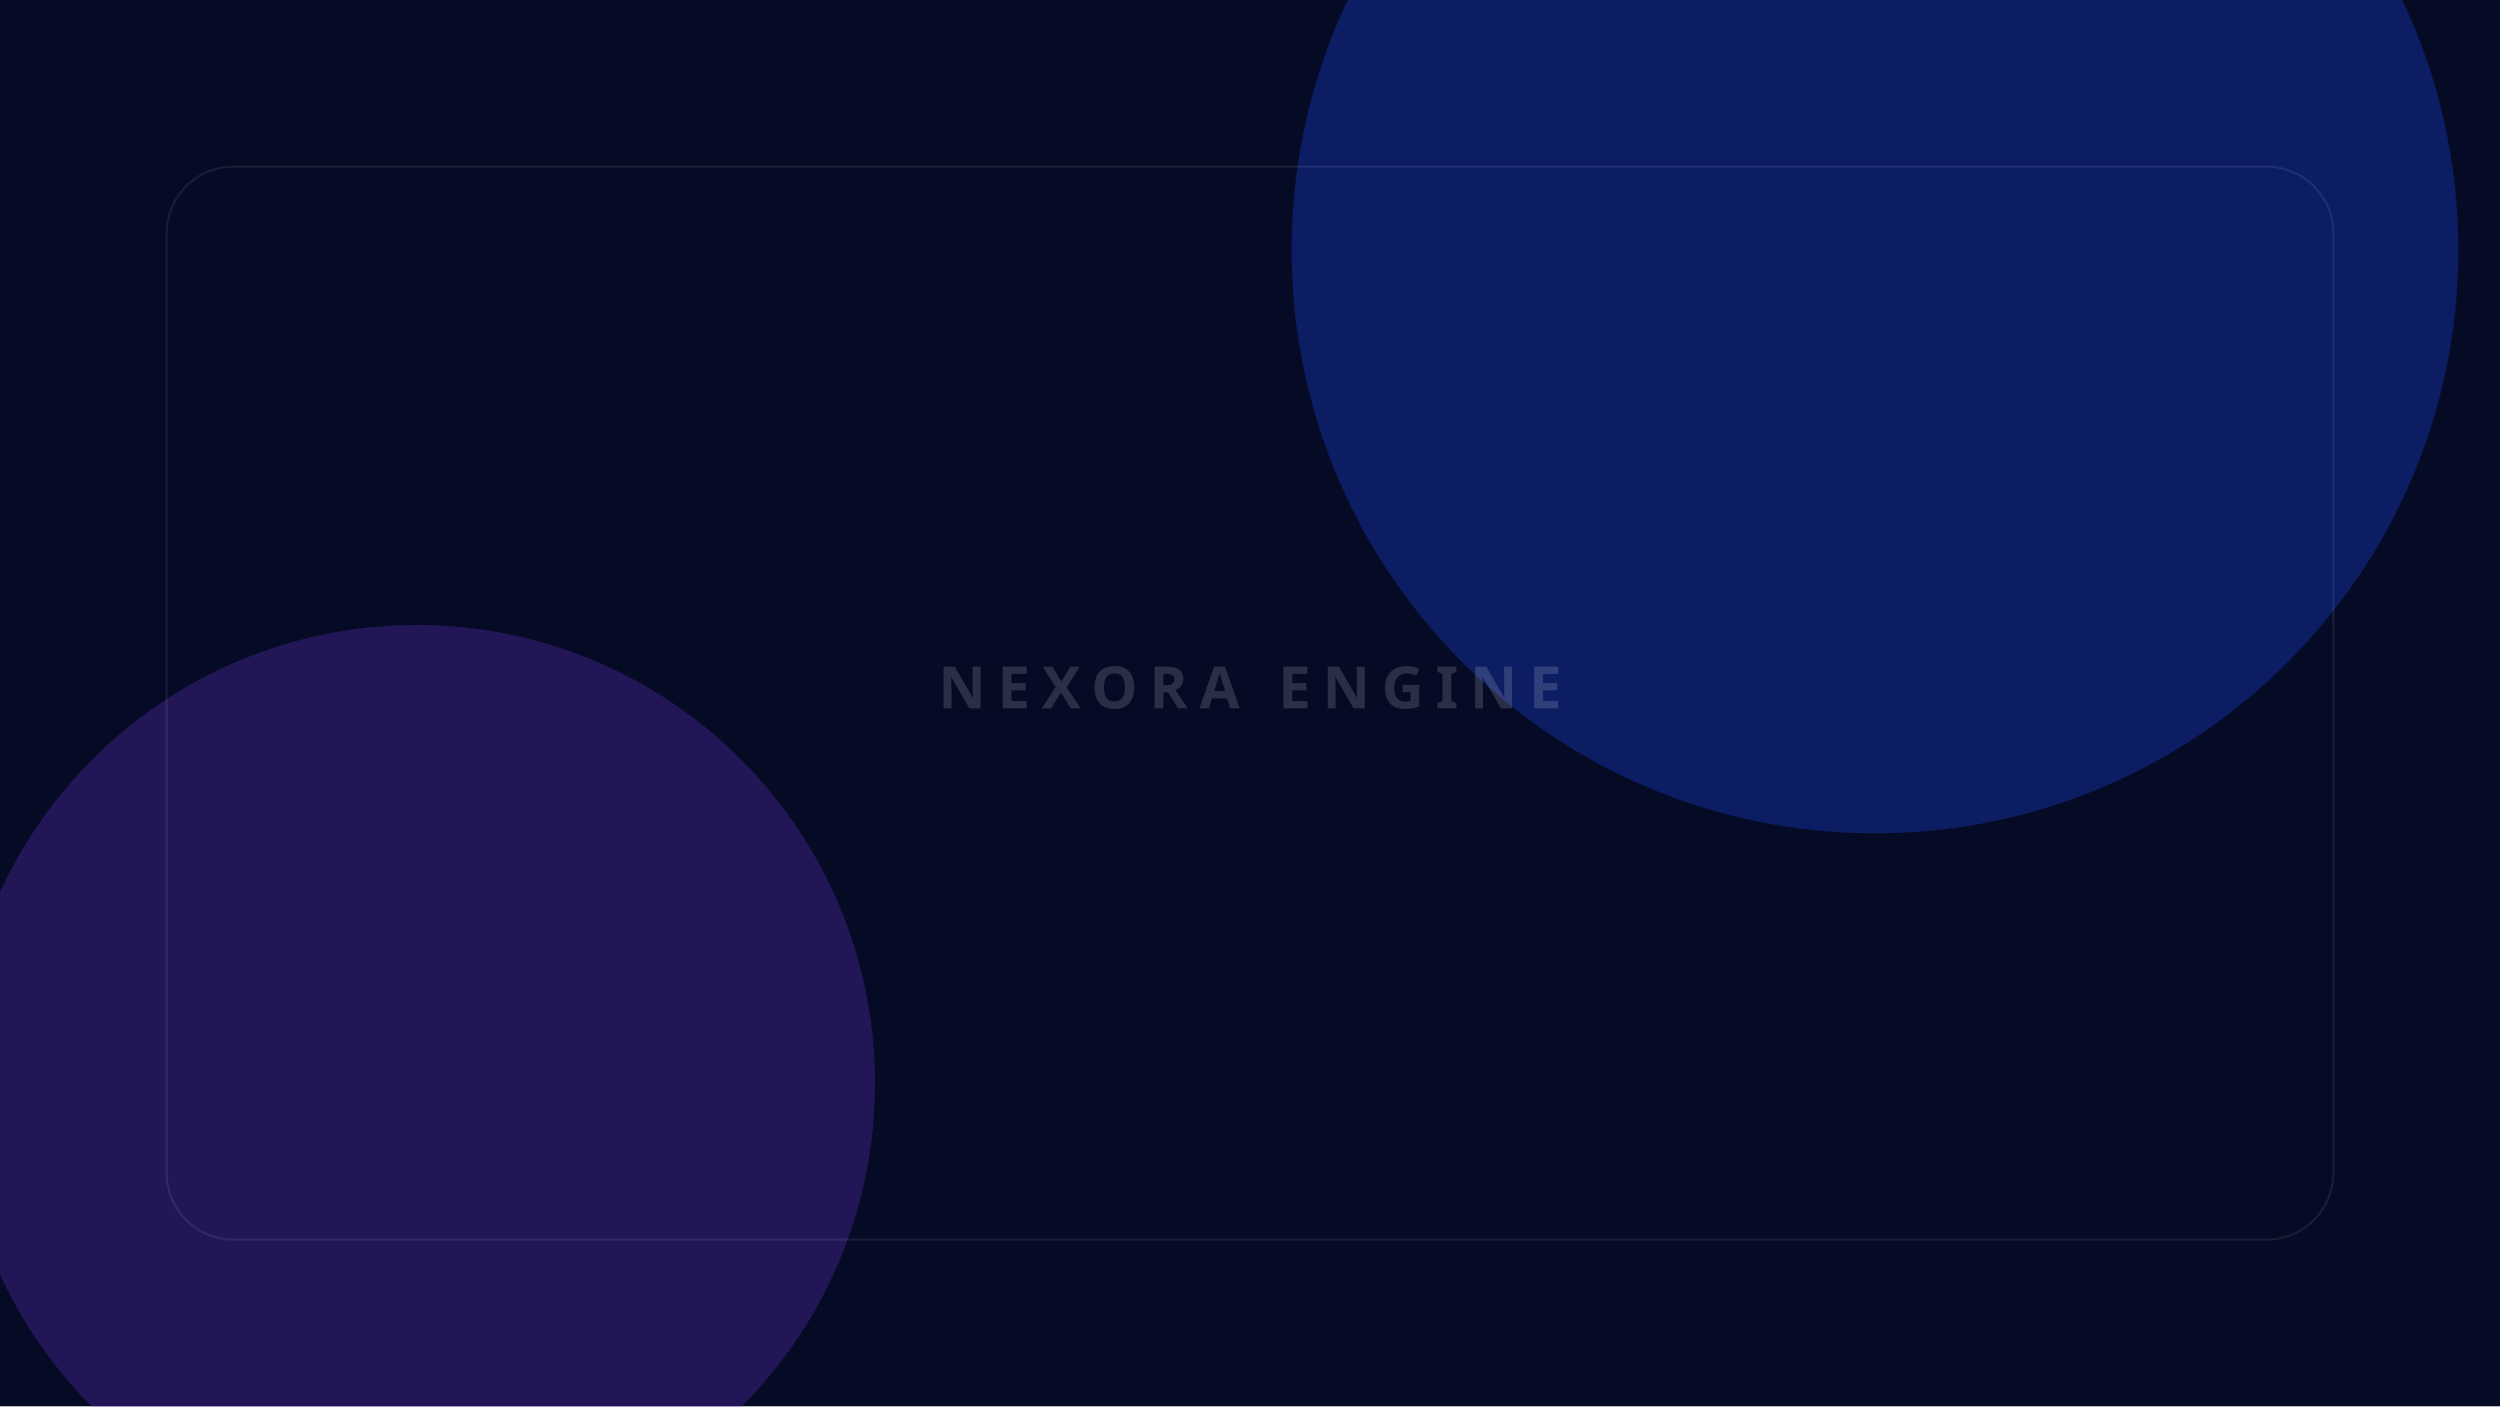
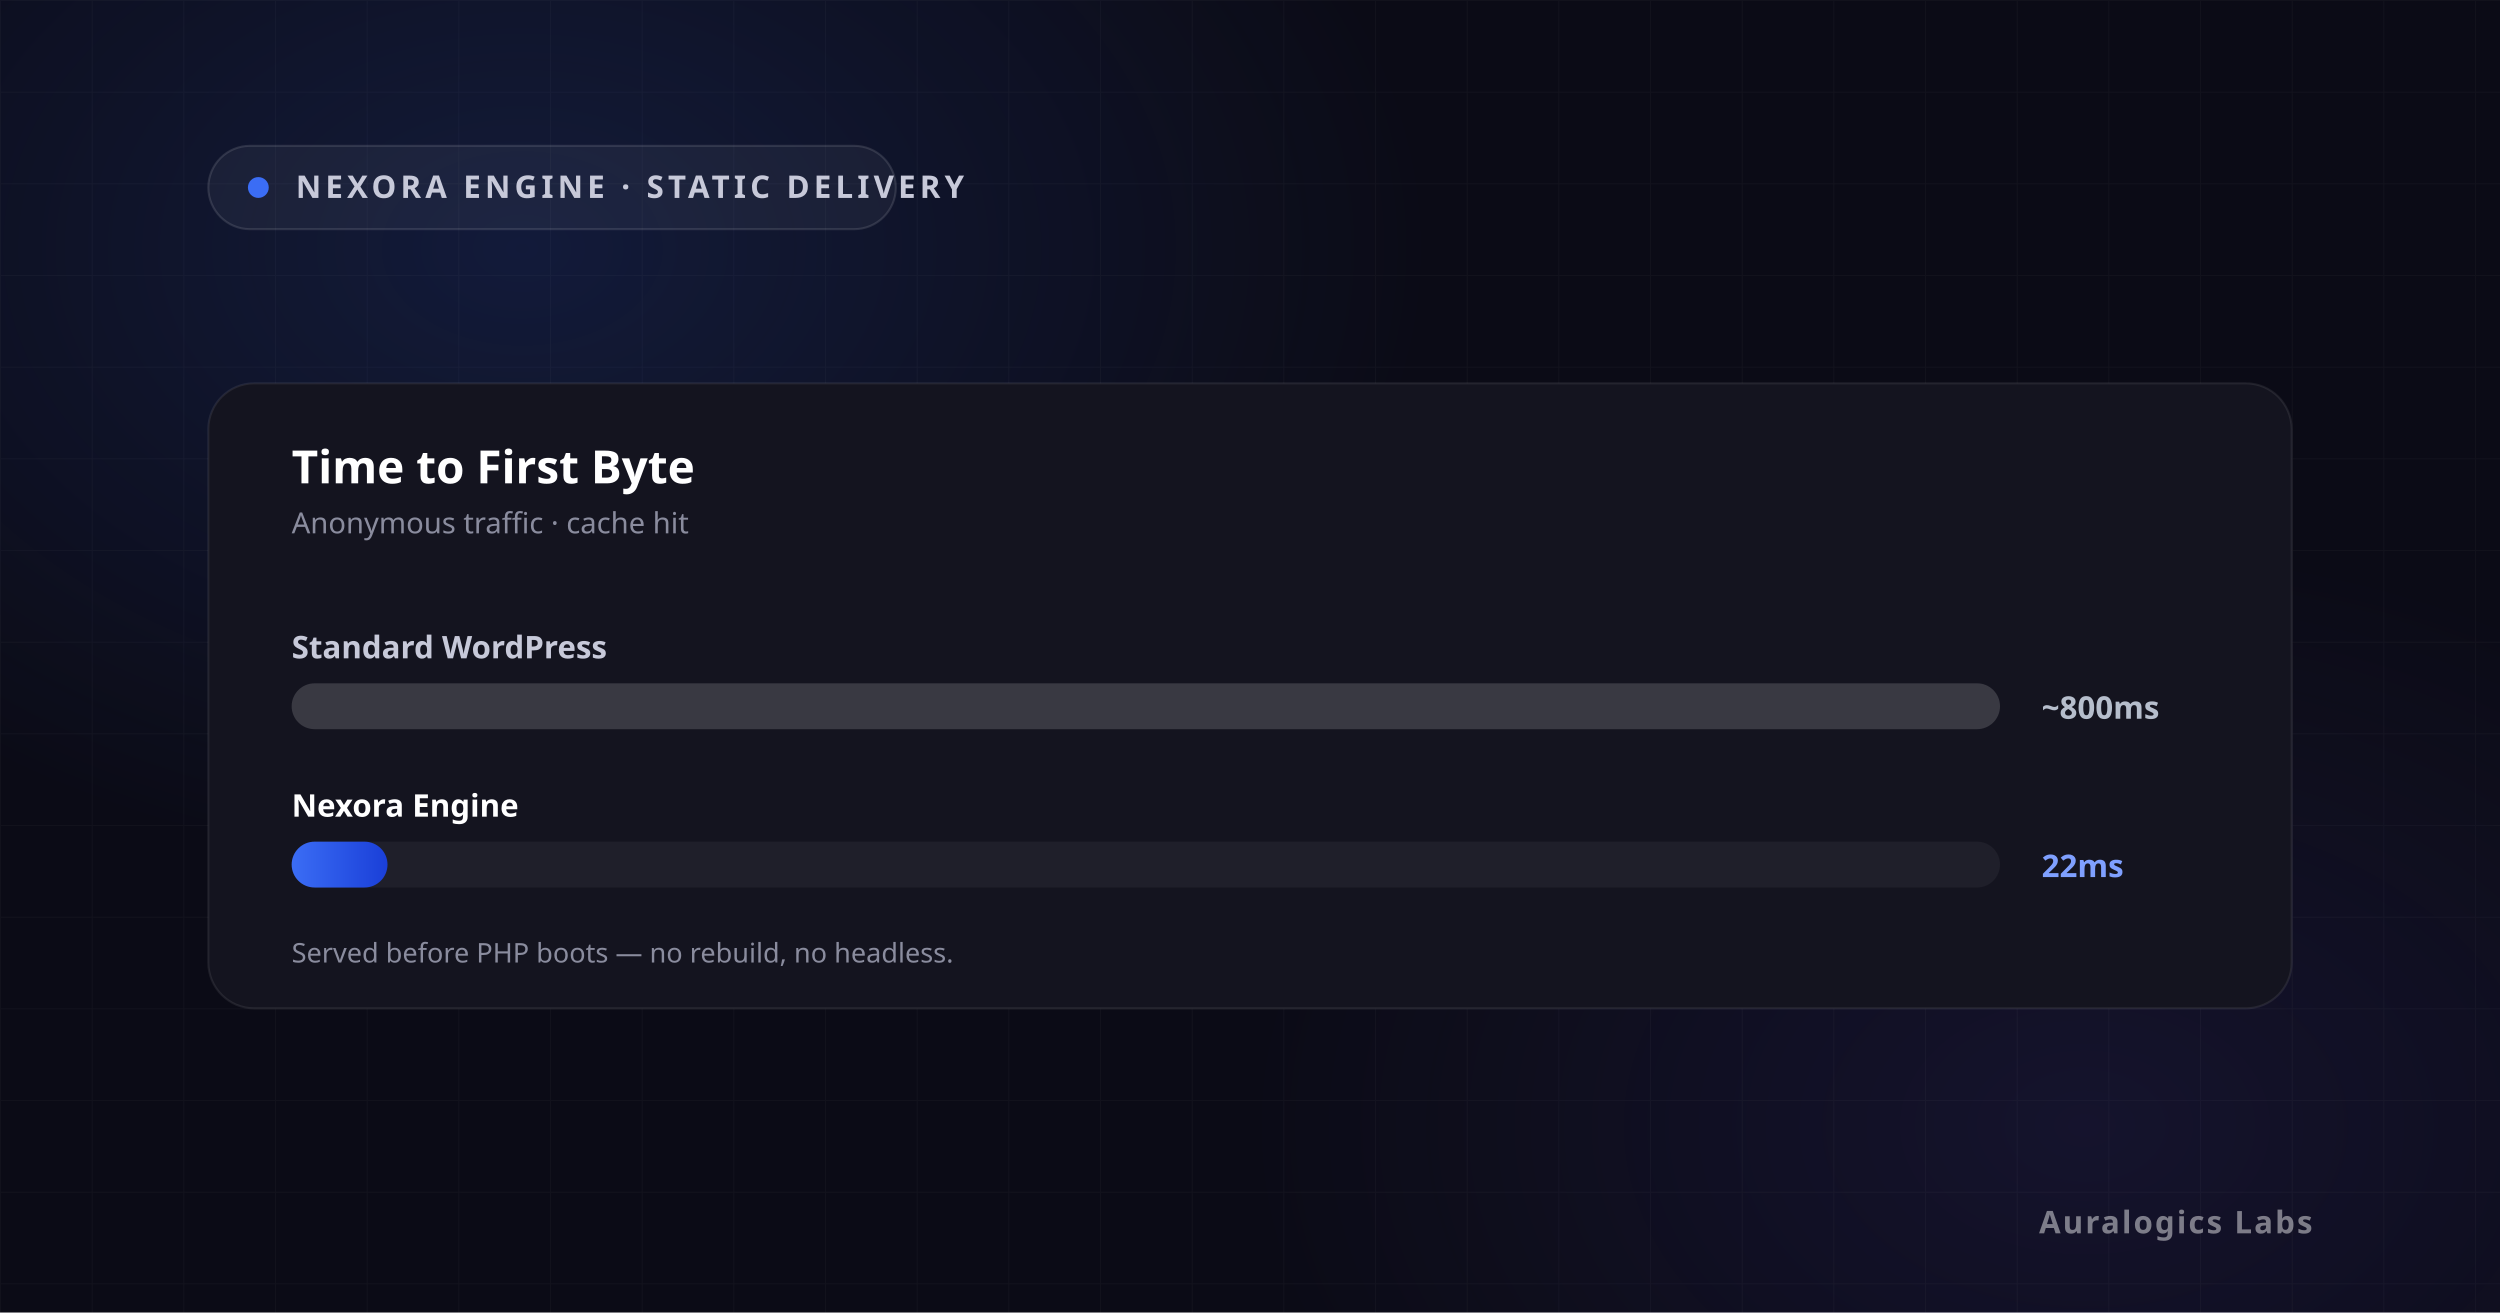
- <svg xmlns="http://www.w3.org/2000/svg" width="1200" height="675" viewBox="0 0 1200 675" fill="none">
-   <rect width="1200" height="675" fill="#050B25" />
-   <circle cx="900" cy="120" r="280" fill="#1A3FD8" fill-opacity="0.35" />
-   <circle cx="200" cy="520" r="220" fill="#7C3AED" fill-opacity="0.25" />
-   <rect x="80" y="80" width="1040" height="515" rx="32" stroke="white" stroke-opacity="0.08" />
-   <text x="600" y="340" text-anchor="middle" fill="white" fill-opacity="0.15" font-family="system-ui,sans-serif" font-size="28" font-weight="700" letter-spacing="0.2em">NEXORA ENGINE</text>
+ <svg xmlns="http://www.w3.org/2000/svg" width="1200" height="630" viewBox="0 0 1200 630" fill="none" font-family="'DM Sans', ui-sans-serif, system-ui, sans-serif">
+   <defs>
+     <radialGradient id="ac" cx="0.5" cy="0.5" r="0.5">
+       <stop offset="0%" stop-color="#3B6DF5" stop-opacity="0.16" />
+       <stop offset="100%" stop-color="#3B6DF5" stop-opacity="0" />
+     </radialGradient>
+     <radialGradient id="vi" cx="0.5" cy="0.5" r="0.5">
+       <stop offset="0%" stop-color="#6D5EFA" stop-opacity="0.10" />
+       <stop offset="100%" stop-color="#6D5EFA" stop-opacity="0" />
+     </radialGradient>
+     <linearGradient id="bl" x1="0" y1="0" x2="1" y2="0">
+       <stop offset="0%" stop-color="#3B6DF5" />
+       <stop offset="100%" stop-color="#1A3FD8" />
+     </linearGradient>
+     <pattern id="g" width="44" height="44" patternUnits="userSpaceOnUse">
+       <path d="M44 0H0V44" fill="none" stroke="#FFFFFF" stroke-opacity="0.03" stroke-width="1" />
+     </pattern>
+   </defs>
+   <rect width="1200" height="630" fill="#0B0B16" />
+   <rect width="1200" height="630" fill="url(#g)" />
+   <ellipse cx="250" cy="120" rx="440" ry="300" fill="url(#ac)" />
+   <ellipse cx="1000" cy="540" rx="400" ry="280" fill="url(#vi)" />
+   <rect x="100" y="70" width="330" height="40" rx="20" fill="#FFFFFF" fill-opacity="0.05" stroke="#FFFFFF" stroke-opacity="0.12" />
+   <circle cx="124" cy="90" r="5" fill="#3B6DF5" />
+   <text x="142" y="95" fill="#C7C9D9" font-size="15" font-weight="700" letter-spacing="2">NEXORA ENGINE · STATIC DELIVERY</text>
+   <rect x="100" y="184" width="1000" height="300" rx="22" fill="#14141F" stroke="#FFFFFF" stroke-opacity="0.08" />
+   <text x="140" y="232" fill="#FFFFFF" font-size="22" font-weight="700">Time to First Byte</text>
+   <text x="140" y="256" fill="#8A8C9E" font-size="14">Anonymous traffic · cache hit</text>
+   <text x="140" y="316" fill="#C7C9D9" font-size="15" font-weight="600">Standard WordPress</text>
+   <rect x="140" y="328" width="820" height="22" rx="11" fill="#FFFFFF" fill-opacity="0.07" />
+   <rect x="140" y="328" width="820" height="22" rx="11" fill="#FFFFFF" fill-opacity="0.10" />
+   <text x="980" y="345" fill="#B6BECC" font-size="15" font-weight="700">~800ms</text>
+   <text x="140" y="392" fill="#FFFFFF" font-size="15" font-weight="700">Nexora Engine</text>
+   <rect x="140" y="404" width="820" height="22" rx="11" fill="#FFFFFF" fill-opacity="0.05" />
+   <rect x="140" y="404" width="46" height="22" rx="11" fill="url(#bl)" />
+   <text x="980" y="421" fill="#7FA0FF" font-size="15" font-weight="800">22ms</text>
+   <rect x="140" y="446" width="200" height="20" rx="10" fill="#3B6DF5" fill-opacity="0.0" />
+   <text x="140" y="462" fill="#8A8C9E" font-size="13">Served before PHP boots — no rebuild, no headless.</text>
+   <text x="1110" y="592" fill="#FFFFFF" fill-opacity="0.45" font-size="15" font-weight="700" text-anchor="end" letter-spacing="1">Auralogics Labs</text>
</svg>
